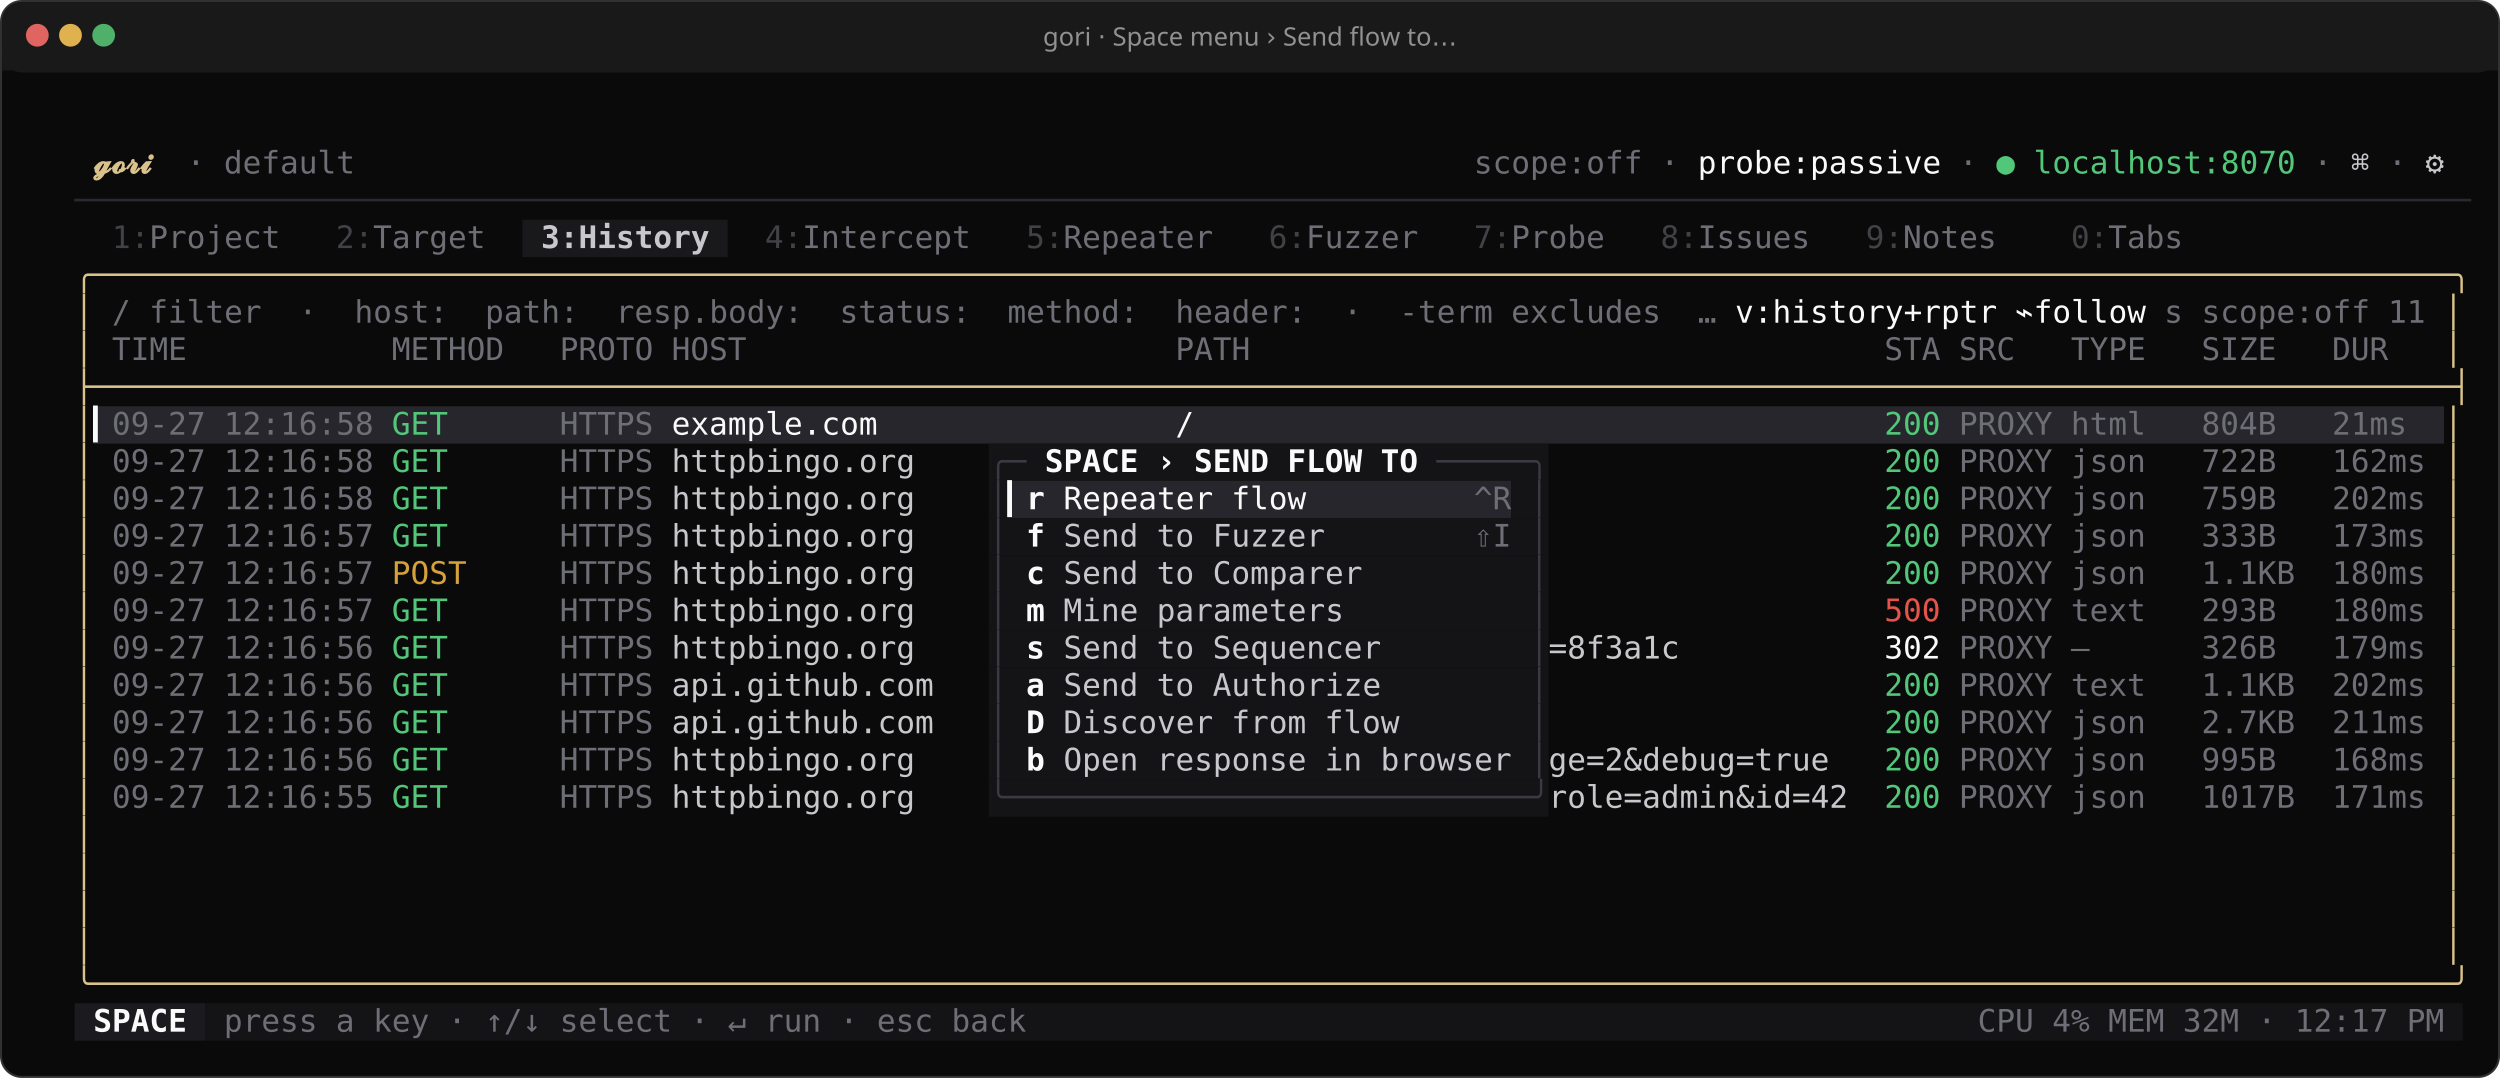
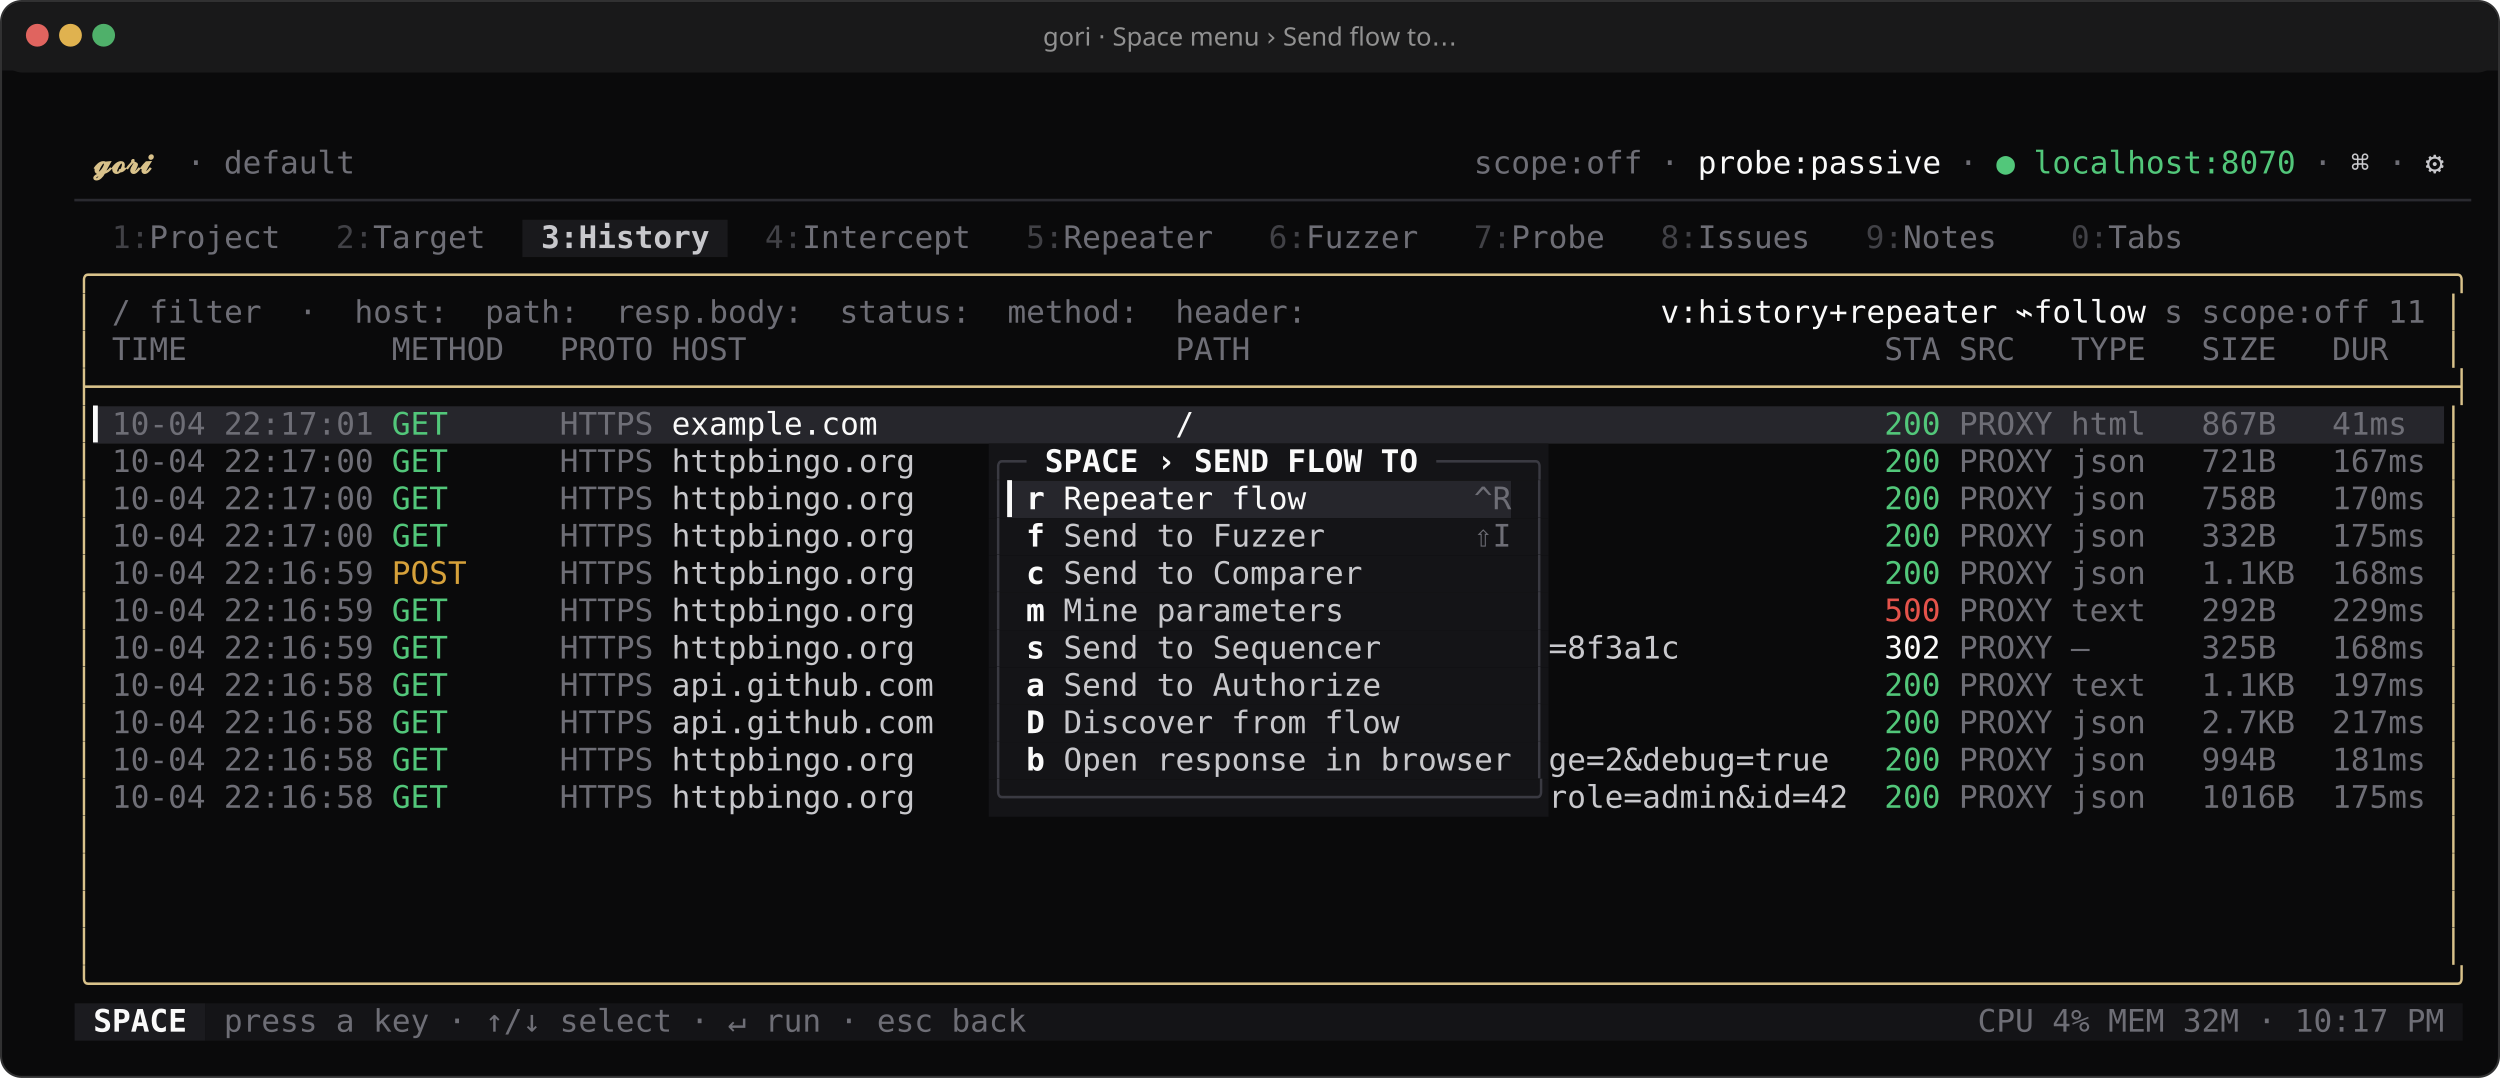
<svg xmlns="http://www.w3.org/2000/svg" width="1206" height="520" viewBox="0 0 1206.0 520.0" font-family="ui-monospace,'SF Mono','JetBrains Mono',Menlo,Consolas,monospace" font-size="15.0px" role="img" aria-label="gori · Space menu › Send flow to…">
  <rect x="0.5" y="0.5" width="1205.0" height="519.0" rx="10" ry="10" fill="#0a0a0b" stroke="#313132" stroke-width="1" />
  <rect x="1" y="1" width="1204.0" height="34.0" rx="10" ry="10" fill="#19191a" />
  <rect x="1" y="24.0" width="1204.0" height="10" fill="#19191a" />
  <circle cx="18.0" cy="17.0" r="5.5" fill="#e0645f" />
  <circle cx="34.0" cy="17.0" r="5.5" fill="#e0b24f" />
  <circle cx="50.0" cy="17.0" r="5.5" fill="#4fb06a" />
  <text x="603.0" y="22.0" text-anchor="middle" fill="#919191" font-family="'Apple Symbols','Segoe UI Symbol','Cambria Math','STIX Two Math','Noto Sans Math','DejaVu Sans',ui-monospace,'SF Mono','JetBrains Mono',Menlo,Consolas,monospace" font-size="12.3px">gori · Space menu › Send flow to…</text>
  <rect x="252.00" y="106.00" width="99.00" height="18.00" fill="#19191c" />
  <rect x="45.00" y="196.00" width="1134.00" height="18.00" fill="#26262c" />
  <rect x="477.00" y="214.00" width="270.00" height="18.00" fill="#141417" />
  <rect x="477.00" y="232.00" width="9.00" height="18.00" fill="#141417" />
  <rect x="486.00" y="232.00" width="243.00" height="18.00" fill="#26262c" />
  <rect x="729.00" y="232.00" width="18.00" height="18.00" fill="#141417" />
  <rect x="477.00" y="250.00" width="270.00" height="18.00" fill="#141417" />
  <rect x="477.00" y="268.00" width="270.00" height="18.00" fill="#141417" />
  <rect x="477.00" y="286.00" width="270.00" height="18.00" fill="#141417" />
  <rect x="477.00" y="304.00" width="270.00" height="18.00" fill="#141417" />
  <rect x="477.00" y="322.00" width="270.00" height="18.00" fill="#141417" />
  <rect x="477.00" y="340.00" width="270.00" height="18.00" fill="#141417" />
  <rect x="477.00" y="358.00" width="270.00" height="18.00" fill="#141417" />
  <rect x="477.00" y="376.00" width="270.00" height="18.00" fill="#141417" />
  <rect x="36.00" y="484.00" width="63.00" height="18.00" fill="#1b1b1f" />
  <rect x="99.00" y="484.00" width="1089.00" height="18.00" fill="#141417" />
  <text x="45.00" y="83.68" textLength="36.00" lengthAdjust="spacingAndGlyphs" fill="#d9c28b" font-weight="700" xml:space="preserve">𝓰𝓸𝓻𝓲</text>
  <text x="90.00" y="83.68" textLength="9.00" lengthAdjust="spacingAndGlyphs" fill="#6e6e76" xml:space="preserve">·</text>
  <text x="108.00" y="83.68" textLength="63.00" lengthAdjust="spacingAndGlyphs" fill="#6e6e76" xml:space="preserve">default</text>
  <text x="711.00" y="83.68" textLength="81.00" lengthAdjust="spacingAndGlyphs" fill="#6e6e76" xml:space="preserve">scope:off</text>
  <text x="801.00" y="83.68" textLength="9.00" lengthAdjust="spacingAndGlyphs" fill="#6e6e76" xml:space="preserve">·</text>
  <text x="819.00" y="83.68" textLength="117.00" lengthAdjust="spacingAndGlyphs" fill="#fafafa" xml:space="preserve">probe:passive</text>
  <text x="945.00" y="83.68" textLength="9.00" lengthAdjust="spacingAndGlyphs" fill="#6e6e76" xml:space="preserve">·</text>
  <text x="963.00" y="83.68" textLength="9.00" lengthAdjust="spacingAndGlyphs" fill="#52c77a" xml:space="preserve">●</text>
  <text x="981.00" y="83.68" textLength="126.00" lengthAdjust="spacingAndGlyphs" fill="#52c77a" xml:space="preserve">localhost:8070</text>
  <text x="1116.00" y="83.68" textLength="9.00" lengthAdjust="spacingAndGlyphs" fill="#6e6e76" xml:space="preserve">·</text>
  <text x="1134.00" y="83.68" textLength="9.00" lengthAdjust="spacingAndGlyphs" fill="#c8c8cc" xml:space="preserve">⌘</text>
  <text x="1152.00" y="83.68" textLength="9.00" lengthAdjust="spacingAndGlyphs" fill="#6e6e76" xml:space="preserve">·</text>
  <text x="1170.00" y="83.68" textLength="9.00" lengthAdjust="spacingAndGlyphs" fill="#c8c8cc" xml:space="preserve">⚙</text>
  <text x="36.00" y="101.68" textLength="1152.00" lengthAdjust="spacingAndGlyphs" fill="#2a2a30" xml:space="preserve">────────────────────────────────────────────────────────────────────────────────────────────────────────────────────────────────</text>
  <text x="54.00" y="119.68" textLength="18.00" lengthAdjust="spacingAndGlyphs" fill="#414146" xml:space="preserve">1:</text>
  <text x="72.00" y="119.68" textLength="63.00" lengthAdjust="spacingAndGlyphs" fill="#6e6e76" xml:space="preserve">Project</text>
  <text x="162.00" y="119.68" textLength="18.00" lengthAdjust="spacingAndGlyphs" fill="#414146" xml:space="preserve">2:</text>
  <text x="180.00" y="119.68" textLength="54.00" lengthAdjust="spacingAndGlyphs" fill="#6e6e76" xml:space="preserve">Target</text>
  <text x="261.00" y="119.68" textLength="81.00" lengthAdjust="spacingAndGlyphs" fill="#c8c8cc" font-weight="700" xml:space="preserve">3:History</text>
  <text x="369.00" y="119.68" textLength="18.00" lengthAdjust="spacingAndGlyphs" fill="#414146" xml:space="preserve">4:</text>
  <text x="387.00" y="119.68" textLength="81.00" lengthAdjust="spacingAndGlyphs" fill="#6e6e76" xml:space="preserve">Intercept</text>
  <text x="495.00" y="119.68" textLength="18.00" lengthAdjust="spacingAndGlyphs" fill="#414146" xml:space="preserve">5:</text>
  <text x="513.00" y="119.68" textLength="72.00" lengthAdjust="spacingAndGlyphs" fill="#6e6e76" xml:space="preserve">Repeater</text>
  <text x="612.00" y="119.68" textLength="18.00" lengthAdjust="spacingAndGlyphs" fill="#414146" xml:space="preserve">6:</text>
  <text x="630.00" y="119.68" textLength="54.00" lengthAdjust="spacingAndGlyphs" fill="#6e6e76" xml:space="preserve">Fuzzer</text>
  <text x="711.00" y="119.68" textLength="18.00" lengthAdjust="spacingAndGlyphs" fill="#414146" xml:space="preserve">7:</text>
  <text x="729.00" y="119.68" textLength="45.00" lengthAdjust="spacingAndGlyphs" fill="#6e6e76" xml:space="preserve">Probe</text>
  <text x="801.00" y="119.68" textLength="18.00" lengthAdjust="spacingAndGlyphs" fill="#414146" xml:space="preserve">8:</text>
  <text x="819.00" y="119.68" textLength="54.00" lengthAdjust="spacingAndGlyphs" fill="#6e6e76" xml:space="preserve">Issues</text>
  <text x="900.00" y="119.68" textLength="18.00" lengthAdjust="spacingAndGlyphs" fill="#414146" xml:space="preserve">9:</text>
  <text x="918.00" y="119.68" textLength="45.00" lengthAdjust="spacingAndGlyphs" fill="#6e6e76" xml:space="preserve">Notes</text>
  <text x="999.00" y="119.68" textLength="18.00" lengthAdjust="spacingAndGlyphs" fill="#414146" xml:space="preserve">0:</text>
  <text x="1017.00" y="119.68" textLength="36.00" lengthAdjust="spacingAndGlyphs" fill="#6e6e76" xml:space="preserve">Tabs</text>
  <text x="36.00" y="137.68" textLength="1152.00" lengthAdjust="spacingAndGlyphs" fill="#d9c28b" xml:space="preserve">╭──────────────────────────────────────────────────────────────────────────────────────────────────────────────────────────────╮</text>
  <text x="36.00" y="155.68" textLength="9.00" lengthAdjust="spacingAndGlyphs" fill="#d9c28b" xml:space="preserve">│</text>
  <text x="54.00" y="155.68" textLength="9.00" lengthAdjust="spacingAndGlyphs" fill="#6e6e76" xml:space="preserve">/</text>
  <text x="72.00" y="155.68" textLength="54.00" lengthAdjust="spacingAndGlyphs" fill="#6e6e76" xml:space="preserve">filter</text>
  <text x="144.00" y="155.68" textLength="9.00" lengthAdjust="spacingAndGlyphs" fill="#6e6e76" xml:space="preserve">·</text>
  <text x="171.00" y="155.68" textLength="45.00" lengthAdjust="spacingAndGlyphs" fill="#6e6e76" xml:space="preserve">host:</text>
  <text x="234.00" y="155.68" textLength="45.00" lengthAdjust="spacingAndGlyphs" fill="#6e6e76" xml:space="preserve">path:</text>
  <text x="297.00" y="155.68" textLength="90.00" lengthAdjust="spacingAndGlyphs" fill="#6e6e76" xml:space="preserve">resp.body:</text>
  <text x="405.00" y="155.68" textLength="63.00" lengthAdjust="spacingAndGlyphs" fill="#6e6e76" xml:space="preserve">status:</text>
  <text x="486.00" y="155.68" textLength="63.00" lengthAdjust="spacingAndGlyphs" fill="#6e6e76" xml:space="preserve">method:</text>
  <text x="567.00" y="155.68" textLength="63.00" lengthAdjust="spacingAndGlyphs" fill="#6e6e76" xml:space="preserve">header:</text>
-   <text x="648.00" y="155.68" textLength="9.00" lengthAdjust="spacingAndGlyphs" fill="#6e6e76" xml:space="preserve">·</text>
-   <text x="675.00" y="155.68" textLength="45.00" lengthAdjust="spacingAndGlyphs" fill="#6e6e76" xml:space="preserve">-term</text>
-   <text x="729.00" y="155.68" textLength="72.00" lengthAdjust="spacingAndGlyphs" fill="#6e6e76" xml:space="preserve">excludes</text>
-   <text x="819.00" y="155.68" textLength="9.00" lengthAdjust="spacingAndGlyphs" fill="#6e6e76" xml:space="preserve">…</text>
-   <text x="837.00" y="155.68" textLength="126.00" lengthAdjust="spacingAndGlyphs" fill="#fafafa" xml:space="preserve">v:history+rptr</text>
+   <text x="801.00" y="155.68" textLength="162.00" lengthAdjust="spacingAndGlyphs" fill="#fafafa" xml:space="preserve">v:history+repeater</text>
  <text x="972.00" y="155.68" textLength="63.00" lengthAdjust="spacingAndGlyphs" fill="#fafafa" xml:space="preserve">⌁follow</text>
  <text x="1044.00" y="155.68" textLength="9.00" lengthAdjust="spacingAndGlyphs" fill="#6e6e76" xml:space="preserve">s</text>
  <text x="1062.00" y="155.68" textLength="81.00" lengthAdjust="spacingAndGlyphs" fill="#6e6e76" xml:space="preserve">scope:off</text>
  <text x="1152.00" y="155.68" textLength="18.00" lengthAdjust="spacingAndGlyphs" fill="#6e6e76" xml:space="preserve">11</text>
  <text x="1179.00" y="155.68" textLength="9.00" lengthAdjust="spacingAndGlyphs" fill="#d9c28b" xml:space="preserve">│</text>
  <text x="36.00" y="173.68" textLength="9.00" lengthAdjust="spacingAndGlyphs" fill="#d9c28b" xml:space="preserve">│</text>
  <text x="54.00" y="173.68" textLength="36.00" lengthAdjust="spacingAndGlyphs" fill="#6e6e76" xml:space="preserve">TIME</text>
  <text x="189.00" y="173.68" textLength="54.00" lengthAdjust="spacingAndGlyphs" fill="#6e6e76" xml:space="preserve">METHOD</text>
  <text x="270.00" y="173.68" textLength="45.00" lengthAdjust="spacingAndGlyphs" fill="#6e6e76" xml:space="preserve">PROTO</text>
  <text x="324.00" y="173.68" textLength="36.00" lengthAdjust="spacingAndGlyphs" fill="#6e6e76" xml:space="preserve">HOST</text>
  <text x="567.00" y="173.68" textLength="36.00" lengthAdjust="spacingAndGlyphs" fill="#6e6e76" xml:space="preserve">PATH</text>
  <text x="909.00" y="173.68" textLength="27.00" lengthAdjust="spacingAndGlyphs" fill="#6e6e76" xml:space="preserve">STA</text>
  <text x="945.00" y="173.68" textLength="27.00" lengthAdjust="spacingAndGlyphs" fill="#6e6e76" xml:space="preserve">SRC</text>
  <text x="999.00" y="173.68" textLength="36.00" lengthAdjust="spacingAndGlyphs" fill="#6e6e76" xml:space="preserve">TYPE</text>
  <text x="1062.00" y="173.68" textLength="36.00" lengthAdjust="spacingAndGlyphs" fill="#6e6e76" xml:space="preserve">SIZE</text>
  <text x="1125.00" y="173.68" textLength="27.00" lengthAdjust="spacingAndGlyphs" fill="#6e6e76" xml:space="preserve">DUR</text>
  <text x="1179.00" y="173.68" textLength="9.00" lengthAdjust="spacingAndGlyphs" fill="#d9c28b" xml:space="preserve">│</text>
  <text x="36.00" y="191.68" textLength="1152.00" lengthAdjust="spacingAndGlyphs" fill="#d9c28b" xml:space="preserve">├──────────────────────────────────────────────────────────────────────────────────────────────────────────────────────────────┤</text>
  <text x="36.00" y="209.68" textLength="9.00" lengthAdjust="spacingAndGlyphs" fill="#d9c28b" xml:space="preserve">│</text>
  <text x="45.00" y="209.68" textLength="9.00" lengthAdjust="spacingAndGlyphs" fill="#fafafa" xml:space="preserve">▎</text>
-   <text x="54.00" y="209.68" textLength="45.00" lengthAdjust="spacingAndGlyphs" fill="#6e6e76" xml:space="preserve">09-27</text>
-   <text x="108.00" y="209.68" textLength="72.00" lengthAdjust="spacingAndGlyphs" fill="#6e6e76" xml:space="preserve">12:16:58</text>
+   <text x="54.00" y="209.68" textLength="45.00" lengthAdjust="spacingAndGlyphs" fill="#6e6e76" xml:space="preserve">10-04</text>
+   <text x="108.00" y="209.68" textLength="72.00" lengthAdjust="spacingAndGlyphs" fill="#6e6e76" xml:space="preserve">22:17:01</text>
  <text x="189.00" y="209.68" textLength="27.00" lengthAdjust="spacingAndGlyphs" fill="#52c77a" xml:space="preserve">GET</text>
  <text x="270.00" y="209.68" textLength="45.00" lengthAdjust="spacingAndGlyphs" fill="#6e6e76" xml:space="preserve">HTTPS</text>
  <text x="324.00" y="209.68" textLength="99.00" lengthAdjust="spacingAndGlyphs" fill="#fafafa" xml:space="preserve">example.com</text>
  <text x="567.00" y="209.68" textLength="9.00" lengthAdjust="spacingAndGlyphs" fill="#fafafa" xml:space="preserve">/</text>
  <text x="909.00" y="209.68" textLength="27.00" lengthAdjust="spacingAndGlyphs" fill="#52c77a" xml:space="preserve">200</text>
  <text x="945.00" y="209.68" textLength="45.00" lengthAdjust="spacingAndGlyphs" fill="#6e6e76" xml:space="preserve">PROXY</text>
  <text x="999.00" y="209.68" textLength="36.00" lengthAdjust="spacingAndGlyphs" fill="#6e6e76" xml:space="preserve">html</text>
-   <text x="1062.00" y="209.68" textLength="36.00" lengthAdjust="spacingAndGlyphs" fill="#6e6e76" xml:space="preserve">804B</text>
-   <text x="1125.00" y="209.68" textLength="36.00" lengthAdjust="spacingAndGlyphs" fill="#6e6e76" xml:space="preserve">21ms</text>
+   <text x="1062.00" y="209.68" textLength="36.00" lengthAdjust="spacingAndGlyphs" fill="#6e6e76" xml:space="preserve">867B</text>
+   <text x="1125.00" y="209.68" textLength="36.00" lengthAdjust="spacingAndGlyphs" fill="#6e6e76" xml:space="preserve">41ms</text>
  <text x="1179.00" y="209.68" textLength="9.00" lengthAdjust="spacingAndGlyphs" fill="#d9c28b" xml:space="preserve">│</text>
  <text x="36.00" y="227.68" textLength="9.00" lengthAdjust="spacingAndGlyphs" fill="#d9c28b" xml:space="preserve">│</text>
-   <text x="54.00" y="227.68" textLength="45.00" lengthAdjust="spacingAndGlyphs" fill="#6e6e76" xml:space="preserve">09-27</text>
-   <text x="108.00" y="227.68" textLength="72.00" lengthAdjust="spacingAndGlyphs" fill="#6e6e76" xml:space="preserve">12:16:58</text>
+   <text x="54.00" y="227.68" textLength="45.00" lengthAdjust="spacingAndGlyphs" fill="#6e6e76" xml:space="preserve">10-04</text>
+   <text x="108.00" y="227.68" textLength="72.00" lengthAdjust="spacingAndGlyphs" fill="#6e6e76" xml:space="preserve">22:17:00</text>
  <text x="189.00" y="227.68" textLength="27.00" lengthAdjust="spacingAndGlyphs" fill="#52c77a" xml:space="preserve">GET</text>
  <text x="270.00" y="227.68" textLength="45.00" lengthAdjust="spacingAndGlyphs" fill="#6e6e76" xml:space="preserve">HTTPS</text>
  <text x="324.00" y="227.68" textLength="117.00" lengthAdjust="spacingAndGlyphs" fill="#c8c8cc" xml:space="preserve">httpbingo.org</text>
  <text x="477.00" y="227.68" textLength="18.00" lengthAdjust="spacingAndGlyphs" fill="#3a3a42" xml:space="preserve">╭─</text>
  <text x="504.00" y="227.68" textLength="45.00" lengthAdjust="spacingAndGlyphs" fill="#fafafa" font-weight="700" xml:space="preserve">SPACE</text>
  <text x="558.00" y="227.68" textLength="9.00" lengthAdjust="spacingAndGlyphs" fill="#fafafa" font-weight="700" xml:space="preserve">›</text>
  <text x="576.00" y="227.68" textLength="36.00" lengthAdjust="spacingAndGlyphs" fill="#fafafa" font-weight="700" xml:space="preserve">SEND</text>
  <text x="621.00" y="227.68" textLength="36.00" lengthAdjust="spacingAndGlyphs" fill="#fafafa" font-weight="700" xml:space="preserve">FLOW</text>
  <text x="666.00" y="227.68" textLength="18.00" lengthAdjust="spacingAndGlyphs" fill="#fafafa" font-weight="700" xml:space="preserve">TO</text>
  <text x="693.00" y="227.68" textLength="54.00" lengthAdjust="spacingAndGlyphs" fill="#3a3a42" xml:space="preserve">─────╮</text>
  <text x="909.00" y="227.68" textLength="27.00" lengthAdjust="spacingAndGlyphs" fill="#52c77a" xml:space="preserve">200</text>
  <text x="945.00" y="227.68" textLength="45.00" lengthAdjust="spacingAndGlyphs" fill="#6e6e76" xml:space="preserve">PROXY</text>
  <text x="999.00" y="227.68" textLength="36.00" lengthAdjust="spacingAndGlyphs" fill="#6e6e76" xml:space="preserve">json</text>
-   <text x="1062.00" y="227.68" textLength="36.00" lengthAdjust="spacingAndGlyphs" fill="#6e6e76" xml:space="preserve">722B</text>
-   <text x="1125.00" y="227.68" textLength="45.00" lengthAdjust="spacingAndGlyphs" fill="#6e6e76" xml:space="preserve">162ms</text>
+   <text x="1062.00" y="227.68" textLength="36.00" lengthAdjust="spacingAndGlyphs" fill="#6e6e76" xml:space="preserve">721B</text>
+   <text x="1125.00" y="227.68" textLength="45.00" lengthAdjust="spacingAndGlyphs" fill="#6e6e76" xml:space="preserve">167ms</text>
  <text x="1179.00" y="227.68" textLength="9.00" lengthAdjust="spacingAndGlyphs" fill="#d9c28b" xml:space="preserve">│</text>
  <text x="36.00" y="245.68" textLength="9.00" lengthAdjust="spacingAndGlyphs" fill="#d9c28b" xml:space="preserve">│</text>
-   <text x="54.00" y="245.68" textLength="45.00" lengthAdjust="spacingAndGlyphs" fill="#6e6e76" xml:space="preserve">09-27</text>
-   <text x="108.00" y="245.68" textLength="72.00" lengthAdjust="spacingAndGlyphs" fill="#6e6e76" xml:space="preserve">12:16:58</text>
+   <text x="54.00" y="245.68" textLength="45.00" lengthAdjust="spacingAndGlyphs" fill="#6e6e76" xml:space="preserve">10-04</text>
+   <text x="108.00" y="245.68" textLength="72.00" lengthAdjust="spacingAndGlyphs" fill="#6e6e76" xml:space="preserve">22:17:00</text>
  <text x="189.00" y="245.68" textLength="27.00" lengthAdjust="spacingAndGlyphs" fill="#52c77a" xml:space="preserve">GET</text>
  <text x="270.00" y="245.68" textLength="45.00" lengthAdjust="spacingAndGlyphs" fill="#6e6e76" xml:space="preserve">HTTPS</text>
  <text x="324.00" y="245.68" textLength="117.00" lengthAdjust="spacingAndGlyphs" fill="#c8c8cc" xml:space="preserve">httpbingo.org</text>
  <text x="477.00" y="245.68" textLength="9.00" lengthAdjust="spacingAndGlyphs" fill="#3a3a42" xml:space="preserve">│</text>
  <text x="486.00" y="245.68" textLength="9.00" lengthAdjust="spacingAndGlyphs" fill="#fafafa" xml:space="preserve">▎</text>
  <text x="495.00" y="245.68" textLength="9.00" lengthAdjust="spacingAndGlyphs" fill="#fafafa" font-weight="700" xml:space="preserve">r</text>
  <text x="513.00" y="245.68" textLength="72.00" lengthAdjust="spacingAndGlyphs" fill="#fafafa" xml:space="preserve">Repeater</text>
  <text x="594.00" y="245.68" textLength="36.00" lengthAdjust="spacingAndGlyphs" fill="#fafafa" xml:space="preserve">flow</text>
  <text x="711.00" y="245.68" textLength="18.00" lengthAdjust="spacingAndGlyphs" fill="#6e6e76" xml:space="preserve">^R</text>
  <text x="738.00" y="245.68" textLength="9.00" lengthAdjust="spacingAndGlyphs" fill="#3a3a42" xml:space="preserve">│</text>
  <text x="909.00" y="245.68" textLength="27.00" lengthAdjust="spacingAndGlyphs" fill="#52c77a" xml:space="preserve">200</text>
  <text x="945.00" y="245.68" textLength="45.00" lengthAdjust="spacingAndGlyphs" fill="#6e6e76" xml:space="preserve">PROXY</text>
  <text x="999.00" y="245.68" textLength="36.00" lengthAdjust="spacingAndGlyphs" fill="#6e6e76" xml:space="preserve">json</text>
-   <text x="1062.00" y="245.68" textLength="36.00" lengthAdjust="spacingAndGlyphs" fill="#6e6e76" xml:space="preserve">759B</text>
-   <text x="1125.00" y="245.68" textLength="45.00" lengthAdjust="spacingAndGlyphs" fill="#6e6e76" xml:space="preserve">202ms</text>
+   <text x="1062.00" y="245.68" textLength="36.00" lengthAdjust="spacingAndGlyphs" fill="#6e6e76" xml:space="preserve">758B</text>
+   <text x="1125.00" y="245.68" textLength="45.00" lengthAdjust="spacingAndGlyphs" fill="#6e6e76" xml:space="preserve">170ms</text>
  <text x="1179.00" y="245.68" textLength="9.00" lengthAdjust="spacingAndGlyphs" fill="#d9c28b" xml:space="preserve">│</text>
  <text x="36.00" y="263.68" textLength="9.00" lengthAdjust="spacingAndGlyphs" fill="#d9c28b" xml:space="preserve">│</text>
-   <text x="54.00" y="263.68" textLength="45.00" lengthAdjust="spacingAndGlyphs" fill="#6e6e76" xml:space="preserve">09-27</text>
-   <text x="108.00" y="263.68" textLength="72.00" lengthAdjust="spacingAndGlyphs" fill="#6e6e76" xml:space="preserve">12:16:57</text>
+   <text x="54.00" y="263.68" textLength="45.00" lengthAdjust="spacingAndGlyphs" fill="#6e6e76" xml:space="preserve">10-04</text>
+   <text x="108.00" y="263.68" textLength="72.00" lengthAdjust="spacingAndGlyphs" fill="#6e6e76" xml:space="preserve">22:17:00</text>
  <text x="189.00" y="263.68" textLength="27.00" lengthAdjust="spacingAndGlyphs" fill="#52c77a" xml:space="preserve">GET</text>
  <text x="270.00" y="263.68" textLength="45.00" lengthAdjust="spacingAndGlyphs" fill="#6e6e76" xml:space="preserve">HTTPS</text>
  <text x="324.00" y="263.68" textLength="117.00" lengthAdjust="spacingAndGlyphs" fill="#c8c8cc" xml:space="preserve">httpbingo.org</text>
  <text x="477.00" y="263.68" textLength="9.00" lengthAdjust="spacingAndGlyphs" fill="#3a3a42" xml:space="preserve">│</text>
  <text x="495.00" y="263.68" textLength="9.00" lengthAdjust="spacingAndGlyphs" fill="#fafafa" font-weight="700" xml:space="preserve">f</text>
  <text x="513.00" y="263.68" textLength="36.00" lengthAdjust="spacingAndGlyphs" fill="#c8c8cc" xml:space="preserve">Send</text>
  <text x="558.00" y="263.68" textLength="18.00" lengthAdjust="spacingAndGlyphs" fill="#c8c8cc" xml:space="preserve">to</text>
  <text x="585.00" y="263.68" textLength="54.00" lengthAdjust="spacingAndGlyphs" fill="#c8c8cc" xml:space="preserve">Fuzzer</text>
  <text x="711.00" y="263.68" textLength="18.00" lengthAdjust="spacingAndGlyphs" fill="#6e6e76" xml:space="preserve">⇧I</text>
  <text x="738.00" y="263.68" textLength="9.00" lengthAdjust="spacingAndGlyphs" fill="#3a3a42" xml:space="preserve">│</text>
  <text x="909.00" y="263.68" textLength="27.00" lengthAdjust="spacingAndGlyphs" fill="#52c77a" xml:space="preserve">200</text>
  <text x="945.00" y="263.68" textLength="45.00" lengthAdjust="spacingAndGlyphs" fill="#6e6e76" xml:space="preserve">PROXY</text>
  <text x="999.00" y="263.68" textLength="36.00" lengthAdjust="spacingAndGlyphs" fill="#6e6e76" xml:space="preserve">json</text>
-   <text x="1062.00" y="263.68" textLength="36.00" lengthAdjust="spacingAndGlyphs" fill="#6e6e76" xml:space="preserve">333B</text>
-   <text x="1125.00" y="263.68" textLength="45.00" lengthAdjust="spacingAndGlyphs" fill="#6e6e76" xml:space="preserve">173ms</text>
+   <text x="1062.00" y="263.68" textLength="36.00" lengthAdjust="spacingAndGlyphs" fill="#6e6e76" xml:space="preserve">332B</text>
+   <text x="1125.00" y="263.68" textLength="45.00" lengthAdjust="spacingAndGlyphs" fill="#6e6e76" xml:space="preserve">175ms</text>
  <text x="1179.00" y="263.68" textLength="9.00" lengthAdjust="spacingAndGlyphs" fill="#d9c28b" xml:space="preserve">│</text>
  <text x="36.00" y="281.68" textLength="9.00" lengthAdjust="spacingAndGlyphs" fill="#d9c28b" xml:space="preserve">│</text>
-   <text x="54.00" y="281.68" textLength="45.00" lengthAdjust="spacingAndGlyphs" fill="#6e6e76" xml:space="preserve">09-27</text>
-   <text x="108.00" y="281.68" textLength="72.00" lengthAdjust="spacingAndGlyphs" fill="#6e6e76" xml:space="preserve">12:16:57</text>
+   <text x="54.00" y="281.68" textLength="45.00" lengthAdjust="spacingAndGlyphs" fill="#6e6e76" xml:space="preserve">10-04</text>
+   <text x="108.00" y="281.68" textLength="72.00" lengthAdjust="spacingAndGlyphs" fill="#6e6e76" xml:space="preserve">22:16:59</text>
  <text x="189.00" y="281.68" textLength="36.00" lengthAdjust="spacingAndGlyphs" fill="#d6a13a" xml:space="preserve">POST</text>
  <text x="270.00" y="281.68" textLength="45.00" lengthAdjust="spacingAndGlyphs" fill="#6e6e76" xml:space="preserve">HTTPS</text>
  <text x="324.00" y="281.68" textLength="117.00" lengthAdjust="spacingAndGlyphs" fill="#c8c8cc" xml:space="preserve">httpbingo.org</text>
  <text x="477.00" y="281.68" textLength="9.00" lengthAdjust="spacingAndGlyphs" fill="#3a3a42" xml:space="preserve">│</text>
  <text x="495.00" y="281.68" textLength="9.00" lengthAdjust="spacingAndGlyphs" fill="#fafafa" font-weight="700" xml:space="preserve">c</text>
  <text x="513.00" y="281.68" textLength="36.00" lengthAdjust="spacingAndGlyphs" fill="#c8c8cc" xml:space="preserve">Send</text>
  <text x="558.00" y="281.68" textLength="18.00" lengthAdjust="spacingAndGlyphs" fill="#c8c8cc" xml:space="preserve">to</text>
  <text x="585.00" y="281.68" textLength="72.00" lengthAdjust="spacingAndGlyphs" fill="#c8c8cc" xml:space="preserve">Comparer</text>
  <text x="738.00" y="281.68" textLength="9.00" lengthAdjust="spacingAndGlyphs" fill="#3a3a42" xml:space="preserve">│</text>
  <text x="909.00" y="281.68" textLength="27.00" lengthAdjust="spacingAndGlyphs" fill="#52c77a" xml:space="preserve">200</text>
  <text x="945.00" y="281.68" textLength="45.00" lengthAdjust="spacingAndGlyphs" fill="#6e6e76" xml:space="preserve">PROXY</text>
  <text x="999.00" y="281.68" textLength="36.00" lengthAdjust="spacingAndGlyphs" fill="#6e6e76" xml:space="preserve">json</text>
  <text x="1062.00" y="281.68" textLength="45.00" lengthAdjust="spacingAndGlyphs" fill="#6e6e76" xml:space="preserve">1.1KB</text>
-   <text x="1125.00" y="281.68" textLength="45.00" lengthAdjust="spacingAndGlyphs" fill="#6e6e76" xml:space="preserve">180ms</text>
+   <text x="1125.00" y="281.68" textLength="45.00" lengthAdjust="spacingAndGlyphs" fill="#6e6e76" xml:space="preserve">168ms</text>
  <text x="1179.00" y="281.68" textLength="9.00" lengthAdjust="spacingAndGlyphs" fill="#d9c28b" xml:space="preserve">│</text>
  <text x="36.00" y="299.68" textLength="9.00" lengthAdjust="spacingAndGlyphs" fill="#d9c28b" xml:space="preserve">│</text>
-   <text x="54.00" y="299.68" textLength="45.00" lengthAdjust="spacingAndGlyphs" fill="#6e6e76" xml:space="preserve">09-27</text>
-   <text x="108.00" y="299.68" textLength="72.00" lengthAdjust="spacingAndGlyphs" fill="#6e6e76" xml:space="preserve">12:16:57</text>
+   <text x="54.00" y="299.68" textLength="45.00" lengthAdjust="spacingAndGlyphs" fill="#6e6e76" xml:space="preserve">10-04</text>
+   <text x="108.00" y="299.68" textLength="72.00" lengthAdjust="spacingAndGlyphs" fill="#6e6e76" xml:space="preserve">22:16:59</text>
  <text x="189.00" y="299.68" textLength="27.00" lengthAdjust="spacingAndGlyphs" fill="#52c77a" xml:space="preserve">GET</text>
  <text x="270.00" y="299.68" textLength="45.00" lengthAdjust="spacingAndGlyphs" fill="#6e6e76" xml:space="preserve">HTTPS</text>
  <text x="324.00" y="299.68" textLength="117.00" lengthAdjust="spacingAndGlyphs" fill="#c8c8cc" xml:space="preserve">httpbingo.org</text>
  <text x="477.00" y="299.68" textLength="9.00" lengthAdjust="spacingAndGlyphs" fill="#3a3a42" xml:space="preserve">│</text>
  <text x="495.00" y="299.68" textLength="9.00" lengthAdjust="spacingAndGlyphs" fill="#fafafa" font-weight="700" xml:space="preserve">m</text>
  <text x="513.00" y="299.68" textLength="36.00" lengthAdjust="spacingAndGlyphs" fill="#c8c8cc" xml:space="preserve">Mine</text>
  <text x="558.00" y="299.68" textLength="90.00" lengthAdjust="spacingAndGlyphs" fill="#c8c8cc" xml:space="preserve">parameters</text>
  <text x="738.00" y="299.68" textLength="9.00" lengthAdjust="spacingAndGlyphs" fill="#3a3a42" xml:space="preserve">│</text>
  <text x="909.00" y="299.68" textLength="27.00" lengthAdjust="spacingAndGlyphs" fill="#e5534b" xml:space="preserve">500</text>
  <text x="945.00" y="299.68" textLength="45.00" lengthAdjust="spacingAndGlyphs" fill="#6e6e76" xml:space="preserve">PROXY</text>
  <text x="999.00" y="299.68" textLength="36.00" lengthAdjust="spacingAndGlyphs" fill="#6e6e76" xml:space="preserve">text</text>
-   <text x="1062.00" y="299.68" textLength="36.00" lengthAdjust="spacingAndGlyphs" fill="#6e6e76" xml:space="preserve">293B</text>
-   <text x="1125.00" y="299.68" textLength="45.00" lengthAdjust="spacingAndGlyphs" fill="#6e6e76" xml:space="preserve">180ms</text>
+   <text x="1062.00" y="299.68" textLength="36.00" lengthAdjust="spacingAndGlyphs" fill="#6e6e76" xml:space="preserve">292B</text>
+   <text x="1125.00" y="299.68" textLength="45.00" lengthAdjust="spacingAndGlyphs" fill="#6e6e76" xml:space="preserve">229ms</text>
  <text x="1179.00" y="299.68" textLength="9.00" lengthAdjust="spacingAndGlyphs" fill="#d9c28b" xml:space="preserve">│</text>
  <text x="36.00" y="317.68" textLength="9.00" lengthAdjust="spacingAndGlyphs" fill="#d9c28b" xml:space="preserve">│</text>
-   <text x="54.00" y="317.68" textLength="45.00" lengthAdjust="spacingAndGlyphs" fill="#6e6e76" xml:space="preserve">09-27</text>
-   <text x="108.00" y="317.68" textLength="72.00" lengthAdjust="spacingAndGlyphs" fill="#6e6e76" xml:space="preserve">12:16:56</text>
+   <text x="54.00" y="317.68" textLength="45.00" lengthAdjust="spacingAndGlyphs" fill="#6e6e76" xml:space="preserve">10-04</text>
+   <text x="108.00" y="317.68" textLength="72.00" lengthAdjust="spacingAndGlyphs" fill="#6e6e76" xml:space="preserve">22:16:59</text>
  <text x="189.00" y="317.68" textLength="27.00" lengthAdjust="spacingAndGlyphs" fill="#52c77a" xml:space="preserve">GET</text>
  <text x="270.00" y="317.68" textLength="45.00" lengthAdjust="spacingAndGlyphs" fill="#6e6e76" xml:space="preserve">HTTPS</text>
  <text x="324.00" y="317.68" textLength="117.00" lengthAdjust="spacingAndGlyphs" fill="#c8c8cc" xml:space="preserve">httpbingo.org</text>
  <text x="477.00" y="317.68" textLength="9.00" lengthAdjust="spacingAndGlyphs" fill="#3a3a42" xml:space="preserve">│</text>
  <text x="495.00" y="317.68" textLength="9.00" lengthAdjust="spacingAndGlyphs" fill="#fafafa" font-weight="700" xml:space="preserve">s</text>
  <text x="513.00" y="317.68" textLength="36.00" lengthAdjust="spacingAndGlyphs" fill="#c8c8cc" xml:space="preserve">Send</text>
  <text x="558.00" y="317.68" textLength="18.00" lengthAdjust="spacingAndGlyphs" fill="#c8c8cc" xml:space="preserve">to</text>
  <text x="585.00" y="317.68" textLength="81.00" lengthAdjust="spacingAndGlyphs" fill="#c8c8cc" xml:space="preserve">Sequencer</text>
  <text x="738.00" y="317.68" textLength="9.00" lengthAdjust="spacingAndGlyphs" fill="#3a3a42" xml:space="preserve">│</text>
  <text x="747.00" y="317.68" textLength="63.00" lengthAdjust="spacingAndGlyphs" fill="#c8c8cc" xml:space="preserve">=8f3a1c</text>
  <text x="909.00" y="317.68" textLength="27.00" lengthAdjust="spacingAndGlyphs" fill="#fafafa" xml:space="preserve">302</text>
  <text x="945.00" y="317.68" textLength="45.00" lengthAdjust="spacingAndGlyphs" fill="#6e6e76" xml:space="preserve">PROXY</text>
  <text x="999.00" y="317.68" textLength="9.00" lengthAdjust="spacingAndGlyphs" fill="#6e6e76" xml:space="preserve">—</text>
-   <text x="1062.00" y="317.68" textLength="36.00" lengthAdjust="spacingAndGlyphs" fill="#6e6e76" xml:space="preserve">326B</text>
-   <text x="1125.00" y="317.68" textLength="45.00" lengthAdjust="spacingAndGlyphs" fill="#6e6e76" xml:space="preserve">179ms</text>
+   <text x="1062.00" y="317.68" textLength="36.00" lengthAdjust="spacingAndGlyphs" fill="#6e6e76" xml:space="preserve">325B</text>
+   <text x="1125.00" y="317.68" textLength="45.00" lengthAdjust="spacingAndGlyphs" fill="#6e6e76" xml:space="preserve">168ms</text>
  <text x="1179.00" y="317.68" textLength="9.00" lengthAdjust="spacingAndGlyphs" fill="#d9c28b" xml:space="preserve">│</text>
  <text x="36.00" y="335.68" textLength="9.00" lengthAdjust="spacingAndGlyphs" fill="#d9c28b" xml:space="preserve">│</text>
-   <text x="54.00" y="335.68" textLength="45.00" lengthAdjust="spacingAndGlyphs" fill="#6e6e76" xml:space="preserve">09-27</text>
-   <text x="108.00" y="335.68" textLength="72.00" lengthAdjust="spacingAndGlyphs" fill="#6e6e76" xml:space="preserve">12:16:56</text>
+   <text x="54.00" y="335.68" textLength="45.00" lengthAdjust="spacingAndGlyphs" fill="#6e6e76" xml:space="preserve">10-04</text>
+   <text x="108.00" y="335.68" textLength="72.00" lengthAdjust="spacingAndGlyphs" fill="#6e6e76" xml:space="preserve">22:16:58</text>
  <text x="189.00" y="335.68" textLength="27.00" lengthAdjust="spacingAndGlyphs" fill="#52c77a" xml:space="preserve">GET</text>
  <text x="270.00" y="335.68" textLength="45.00" lengthAdjust="spacingAndGlyphs" fill="#6e6e76" xml:space="preserve">HTTPS</text>
  <text x="324.00" y="335.68" textLength="126.00" lengthAdjust="spacingAndGlyphs" fill="#c8c8cc" xml:space="preserve">api.github.com</text>
  <text x="477.00" y="335.68" textLength="9.00" lengthAdjust="spacingAndGlyphs" fill="#3a3a42" xml:space="preserve">│</text>
  <text x="495.00" y="335.68" textLength="9.00" lengthAdjust="spacingAndGlyphs" fill="#fafafa" font-weight="700" xml:space="preserve">a</text>
  <text x="513.00" y="335.68" textLength="36.00" lengthAdjust="spacingAndGlyphs" fill="#c8c8cc" xml:space="preserve">Send</text>
  <text x="558.00" y="335.68" textLength="18.00" lengthAdjust="spacingAndGlyphs" fill="#c8c8cc" xml:space="preserve">to</text>
  <text x="585.00" y="335.68" textLength="81.00" lengthAdjust="spacingAndGlyphs" fill="#c8c8cc" xml:space="preserve">Authorize</text>
  <text x="738.00" y="335.68" textLength="9.00" lengthAdjust="spacingAndGlyphs" fill="#3a3a42" xml:space="preserve">│</text>
  <text x="909.00" y="335.68" textLength="27.00" lengthAdjust="spacingAndGlyphs" fill="#52c77a" xml:space="preserve">200</text>
  <text x="945.00" y="335.68" textLength="45.00" lengthAdjust="spacingAndGlyphs" fill="#6e6e76" xml:space="preserve">PROXY</text>
  <text x="999.00" y="335.68" textLength="36.00" lengthAdjust="spacingAndGlyphs" fill="#6e6e76" xml:space="preserve">text</text>
  <text x="1062.00" y="335.68" textLength="45.00" lengthAdjust="spacingAndGlyphs" fill="#6e6e76" xml:space="preserve">1.1KB</text>
-   <text x="1125.00" y="335.68" textLength="45.00" lengthAdjust="spacingAndGlyphs" fill="#6e6e76" xml:space="preserve">202ms</text>
+   <text x="1125.00" y="335.68" textLength="45.00" lengthAdjust="spacingAndGlyphs" fill="#6e6e76" xml:space="preserve">197ms</text>
  <text x="1179.00" y="335.68" textLength="9.00" lengthAdjust="spacingAndGlyphs" fill="#d9c28b" xml:space="preserve">│</text>
  <text x="36.00" y="353.68" textLength="9.00" lengthAdjust="spacingAndGlyphs" fill="#d9c28b" xml:space="preserve">│</text>
-   <text x="54.00" y="353.68" textLength="45.00" lengthAdjust="spacingAndGlyphs" fill="#6e6e76" xml:space="preserve">09-27</text>
-   <text x="108.00" y="353.68" textLength="72.00" lengthAdjust="spacingAndGlyphs" fill="#6e6e76" xml:space="preserve">12:16:56</text>
+   <text x="54.00" y="353.68" textLength="45.00" lengthAdjust="spacingAndGlyphs" fill="#6e6e76" xml:space="preserve">10-04</text>
+   <text x="108.00" y="353.68" textLength="72.00" lengthAdjust="spacingAndGlyphs" fill="#6e6e76" xml:space="preserve">22:16:58</text>
  <text x="189.00" y="353.68" textLength="27.00" lengthAdjust="spacingAndGlyphs" fill="#52c77a" xml:space="preserve">GET</text>
  <text x="270.00" y="353.68" textLength="45.00" lengthAdjust="spacingAndGlyphs" fill="#6e6e76" xml:space="preserve">HTTPS</text>
  <text x="324.00" y="353.68" textLength="126.00" lengthAdjust="spacingAndGlyphs" fill="#c8c8cc" xml:space="preserve">api.github.com</text>
  <text x="477.00" y="353.68" textLength="9.00" lengthAdjust="spacingAndGlyphs" fill="#3a3a42" xml:space="preserve">│</text>
  <text x="495.00" y="353.68" textLength="9.00" lengthAdjust="spacingAndGlyphs" fill="#fafafa" font-weight="700" xml:space="preserve">D</text>
  <text x="513.00" y="353.68" textLength="72.00" lengthAdjust="spacingAndGlyphs" fill="#c8c8cc" xml:space="preserve">Discover</text>
  <text x="594.00" y="353.68" textLength="36.00" lengthAdjust="spacingAndGlyphs" fill="#c8c8cc" xml:space="preserve">from</text>
  <text x="639.00" y="353.68" textLength="36.00" lengthAdjust="spacingAndGlyphs" fill="#c8c8cc" xml:space="preserve">flow</text>
  <text x="738.00" y="353.68" textLength="9.00" lengthAdjust="spacingAndGlyphs" fill="#3a3a42" xml:space="preserve">│</text>
  <text x="909.00" y="353.68" textLength="27.00" lengthAdjust="spacingAndGlyphs" fill="#52c77a" xml:space="preserve">200</text>
  <text x="945.00" y="353.68" textLength="45.00" lengthAdjust="spacingAndGlyphs" fill="#6e6e76" xml:space="preserve">PROXY</text>
  <text x="999.00" y="353.68" textLength="36.00" lengthAdjust="spacingAndGlyphs" fill="#6e6e76" xml:space="preserve">json</text>
  <text x="1062.00" y="353.68" textLength="45.00" lengthAdjust="spacingAndGlyphs" fill="#6e6e76" xml:space="preserve">2.7KB</text>
-   <text x="1125.00" y="353.68" textLength="45.00" lengthAdjust="spacingAndGlyphs" fill="#6e6e76" xml:space="preserve">211ms</text>
+   <text x="1125.00" y="353.68" textLength="45.00" lengthAdjust="spacingAndGlyphs" fill="#6e6e76" xml:space="preserve">217ms</text>
  <text x="1179.00" y="353.68" textLength="9.00" lengthAdjust="spacingAndGlyphs" fill="#d9c28b" xml:space="preserve">│</text>
  <text x="36.00" y="371.68" textLength="9.00" lengthAdjust="spacingAndGlyphs" fill="#d9c28b" xml:space="preserve">│</text>
-   <text x="54.00" y="371.68" textLength="45.00" lengthAdjust="spacingAndGlyphs" fill="#6e6e76" xml:space="preserve">09-27</text>
-   <text x="108.00" y="371.68" textLength="72.00" lengthAdjust="spacingAndGlyphs" fill="#6e6e76" xml:space="preserve">12:16:56</text>
+   <text x="54.00" y="371.68" textLength="45.00" lengthAdjust="spacingAndGlyphs" fill="#6e6e76" xml:space="preserve">10-04</text>
+   <text x="108.00" y="371.68" textLength="72.00" lengthAdjust="spacingAndGlyphs" fill="#6e6e76" xml:space="preserve">22:16:58</text>
  <text x="189.00" y="371.68" textLength="27.00" lengthAdjust="spacingAndGlyphs" fill="#52c77a" xml:space="preserve">GET</text>
  <text x="270.00" y="371.68" textLength="45.00" lengthAdjust="spacingAndGlyphs" fill="#6e6e76" xml:space="preserve">HTTPS</text>
  <text x="324.00" y="371.68" textLength="117.00" lengthAdjust="spacingAndGlyphs" fill="#c8c8cc" xml:space="preserve">httpbingo.org</text>
  <text x="477.00" y="371.68" textLength="9.00" lengthAdjust="spacingAndGlyphs" fill="#3a3a42" xml:space="preserve">│</text>
  <text x="495.00" y="371.68" textLength="9.00" lengthAdjust="spacingAndGlyphs" fill="#fafafa" font-weight="700" xml:space="preserve">b</text>
  <text x="513.00" y="371.68" textLength="36.00" lengthAdjust="spacingAndGlyphs" fill="#c8c8cc" xml:space="preserve">Open</text>
  <text x="558.00" y="371.68" textLength="72.00" lengthAdjust="spacingAndGlyphs" fill="#c8c8cc" xml:space="preserve">response</text>
  <text x="639.00" y="371.68" textLength="18.00" lengthAdjust="spacingAndGlyphs" fill="#c8c8cc" xml:space="preserve">in</text>
  <text x="666.00" y="371.68" textLength="63.00" lengthAdjust="spacingAndGlyphs" fill="#c8c8cc" xml:space="preserve">browser</text>
  <text x="738.00" y="371.68" textLength="9.00" lengthAdjust="spacingAndGlyphs" fill="#3a3a42" xml:space="preserve">│</text>
  <text x="747.00" y="371.68" textLength="135.00" lengthAdjust="spacingAndGlyphs" fill="#c8c8cc" xml:space="preserve">ge=2&amp;debug=true</text>
  <text x="909.00" y="371.68" textLength="27.00" lengthAdjust="spacingAndGlyphs" fill="#52c77a" xml:space="preserve">200</text>
  <text x="945.00" y="371.68" textLength="45.00" lengthAdjust="spacingAndGlyphs" fill="#6e6e76" xml:space="preserve">PROXY</text>
  <text x="999.00" y="371.68" textLength="36.00" lengthAdjust="spacingAndGlyphs" fill="#6e6e76" xml:space="preserve">json</text>
-   <text x="1062.00" y="371.68" textLength="36.00" lengthAdjust="spacingAndGlyphs" fill="#6e6e76" xml:space="preserve">995B</text>
-   <text x="1125.00" y="371.68" textLength="45.00" lengthAdjust="spacingAndGlyphs" fill="#6e6e76" xml:space="preserve">168ms</text>
+   <text x="1062.00" y="371.68" textLength="36.00" lengthAdjust="spacingAndGlyphs" fill="#6e6e76" xml:space="preserve">994B</text>
+   <text x="1125.00" y="371.68" textLength="45.00" lengthAdjust="spacingAndGlyphs" fill="#6e6e76" xml:space="preserve">181ms</text>
  <text x="1179.00" y="371.68" textLength="9.00" lengthAdjust="spacingAndGlyphs" fill="#d9c28b" xml:space="preserve">│</text>
  <text x="36.00" y="389.68" textLength="9.00" lengthAdjust="spacingAndGlyphs" fill="#d9c28b" xml:space="preserve">│</text>
-   <text x="54.00" y="389.68" textLength="45.00" lengthAdjust="spacingAndGlyphs" fill="#6e6e76" xml:space="preserve">09-27</text>
-   <text x="108.00" y="389.68" textLength="72.00" lengthAdjust="spacingAndGlyphs" fill="#6e6e76" xml:space="preserve">12:16:55</text>
+   <text x="54.00" y="389.68" textLength="45.00" lengthAdjust="spacingAndGlyphs" fill="#6e6e76" xml:space="preserve">10-04</text>
+   <text x="108.00" y="389.68" textLength="72.00" lengthAdjust="spacingAndGlyphs" fill="#6e6e76" xml:space="preserve">22:16:58</text>
  <text x="189.00" y="389.68" textLength="27.00" lengthAdjust="spacingAndGlyphs" fill="#52c77a" xml:space="preserve">GET</text>
  <text x="270.00" y="389.68" textLength="45.00" lengthAdjust="spacingAndGlyphs" fill="#6e6e76" xml:space="preserve">HTTPS</text>
  <text x="324.00" y="389.68" textLength="117.00" lengthAdjust="spacingAndGlyphs" fill="#c8c8cc" xml:space="preserve">httpbingo.org</text>
  <text x="477.00" y="389.68" textLength="270.00" lengthAdjust="spacingAndGlyphs" fill="#3a3a42" xml:space="preserve">╰────────────────────────────╯</text>
  <text x="747.00" y="389.68" textLength="144.00" lengthAdjust="spacingAndGlyphs" fill="#c8c8cc" xml:space="preserve">role=admin&amp;id=42</text>
  <text x="909.00" y="389.68" textLength="27.00" lengthAdjust="spacingAndGlyphs" fill="#52c77a" xml:space="preserve">200</text>
  <text x="945.00" y="389.68" textLength="45.00" lengthAdjust="spacingAndGlyphs" fill="#6e6e76" xml:space="preserve">PROXY</text>
  <text x="999.00" y="389.68" textLength="36.00" lengthAdjust="spacingAndGlyphs" fill="#6e6e76" xml:space="preserve">json</text>
-   <text x="1062.00" y="389.68" textLength="45.00" lengthAdjust="spacingAndGlyphs" fill="#6e6e76" xml:space="preserve">1017B</text>
-   <text x="1125.00" y="389.68" textLength="45.00" lengthAdjust="spacingAndGlyphs" fill="#6e6e76" xml:space="preserve">171ms</text>
+   <text x="1062.00" y="389.68" textLength="45.00" lengthAdjust="spacingAndGlyphs" fill="#6e6e76" xml:space="preserve">1016B</text>
+   <text x="1125.00" y="389.68" textLength="45.00" lengthAdjust="spacingAndGlyphs" fill="#6e6e76" xml:space="preserve">175ms</text>
  <text x="1179.00" y="389.68" textLength="9.00" lengthAdjust="spacingAndGlyphs" fill="#d9c28b" xml:space="preserve">│</text>
  <text x="36.00" y="407.68" textLength="9.00" lengthAdjust="spacingAndGlyphs" fill="#d9c28b" xml:space="preserve">│</text>
  <text x="1179.00" y="407.68" textLength="9.00" lengthAdjust="spacingAndGlyphs" fill="#d9c28b" xml:space="preserve">│</text>
  <text x="36.00" y="425.68" textLength="9.00" lengthAdjust="spacingAndGlyphs" fill="#d9c28b" xml:space="preserve">│</text>
  <text x="1179.00" y="425.68" textLength="9.00" lengthAdjust="spacingAndGlyphs" fill="#d9c28b" xml:space="preserve">│</text>
  <text x="36.00" y="443.68" textLength="9.00" lengthAdjust="spacingAndGlyphs" fill="#d9c28b" xml:space="preserve">│</text>
  <text x="1179.00" y="443.68" textLength="9.00" lengthAdjust="spacingAndGlyphs" fill="#d9c28b" xml:space="preserve">│</text>
  <text x="36.00" y="461.68" textLength="9.00" lengthAdjust="spacingAndGlyphs" fill="#d9c28b" xml:space="preserve">│</text>
  <text x="1179.00" y="461.68" textLength="9.00" lengthAdjust="spacingAndGlyphs" fill="#d9c28b" xml:space="preserve">│</text>
  <text x="36.00" y="479.68" textLength="1152.00" lengthAdjust="spacingAndGlyphs" fill="#d9c28b" xml:space="preserve">╰──────────────────────────────────────────────────────────────────────────────────────────────────────────────────────────────╯</text>
  <text x="45.00" y="497.68" textLength="45.00" lengthAdjust="spacingAndGlyphs" fill="#fafafa" font-weight="700" xml:space="preserve">SPACE</text>
  <text x="108.00" y="497.68" textLength="45.00" lengthAdjust="spacingAndGlyphs" fill="#6e6e76" xml:space="preserve">press</text>
  <text x="162.00" y="497.68" textLength="9.00" lengthAdjust="spacingAndGlyphs" fill="#6e6e76" xml:space="preserve">a</text>
  <text x="180.00" y="497.68" textLength="27.00" lengthAdjust="spacingAndGlyphs" fill="#6e6e76" xml:space="preserve">key</text>
  <text x="216.00" y="497.68" textLength="9.00" lengthAdjust="spacingAndGlyphs" fill="#6e6e76" xml:space="preserve">·</text>
  <text x="234.00" y="497.68" textLength="27.00" lengthAdjust="spacingAndGlyphs" fill="#6e6e76" xml:space="preserve">↑/↓</text>
  <text x="270.00" y="497.68" textLength="54.00" lengthAdjust="spacingAndGlyphs" fill="#6e6e76" xml:space="preserve">select</text>
  <text x="333.00" y="497.68" textLength="9.00" lengthAdjust="spacingAndGlyphs" fill="#6e6e76" xml:space="preserve">·</text>
  <text x="351.00" y="497.68" textLength="9.00" lengthAdjust="spacingAndGlyphs" fill="#6e6e76" xml:space="preserve">↵</text>
  <text x="369.00" y="497.68" textLength="27.00" lengthAdjust="spacingAndGlyphs" fill="#6e6e76" xml:space="preserve">run</text>
  <text x="405.00" y="497.68" textLength="9.00" lengthAdjust="spacingAndGlyphs" fill="#6e6e76" xml:space="preserve">·</text>
  <text x="423.00" y="497.68" textLength="27.00" lengthAdjust="spacingAndGlyphs" fill="#6e6e76" xml:space="preserve">esc</text>
  <text x="459.00" y="497.68" textLength="36.00" lengthAdjust="spacingAndGlyphs" fill="#6e6e76" xml:space="preserve">back</text>
  <text x="954.00" y="497.68" textLength="27.00" lengthAdjust="spacingAndGlyphs" fill="#6e6e76" xml:space="preserve">CPU</text>
  <text x="990.00" y="497.68" textLength="18.00" lengthAdjust="spacingAndGlyphs" fill="#6e6e76" xml:space="preserve">4%</text>
  <text x="1017.00" y="497.68" textLength="27.00" lengthAdjust="spacingAndGlyphs" fill="#6e6e76" xml:space="preserve">MEM</text>
  <text x="1053.00" y="497.68" textLength="27.00" lengthAdjust="spacingAndGlyphs" fill="#6e6e76" xml:space="preserve">32M</text>
  <text x="1089.00" y="497.68" textLength="9.00" lengthAdjust="spacingAndGlyphs" fill="#6e6e76" xml:space="preserve">·</text>
-   <text x="1107.00" y="497.68" textLength="45.00" lengthAdjust="spacingAndGlyphs" fill="#6e6e76" xml:space="preserve">12:17</text>
+   <text x="1107.00" y="497.68" textLength="45.00" lengthAdjust="spacingAndGlyphs" fill="#6e6e76" xml:space="preserve">10:17</text>
  <text x="1161.00" y="497.68" textLength="18.00" lengthAdjust="spacingAndGlyphs" fill="#6e6e76" xml:space="preserve">PM</text>
</svg>
